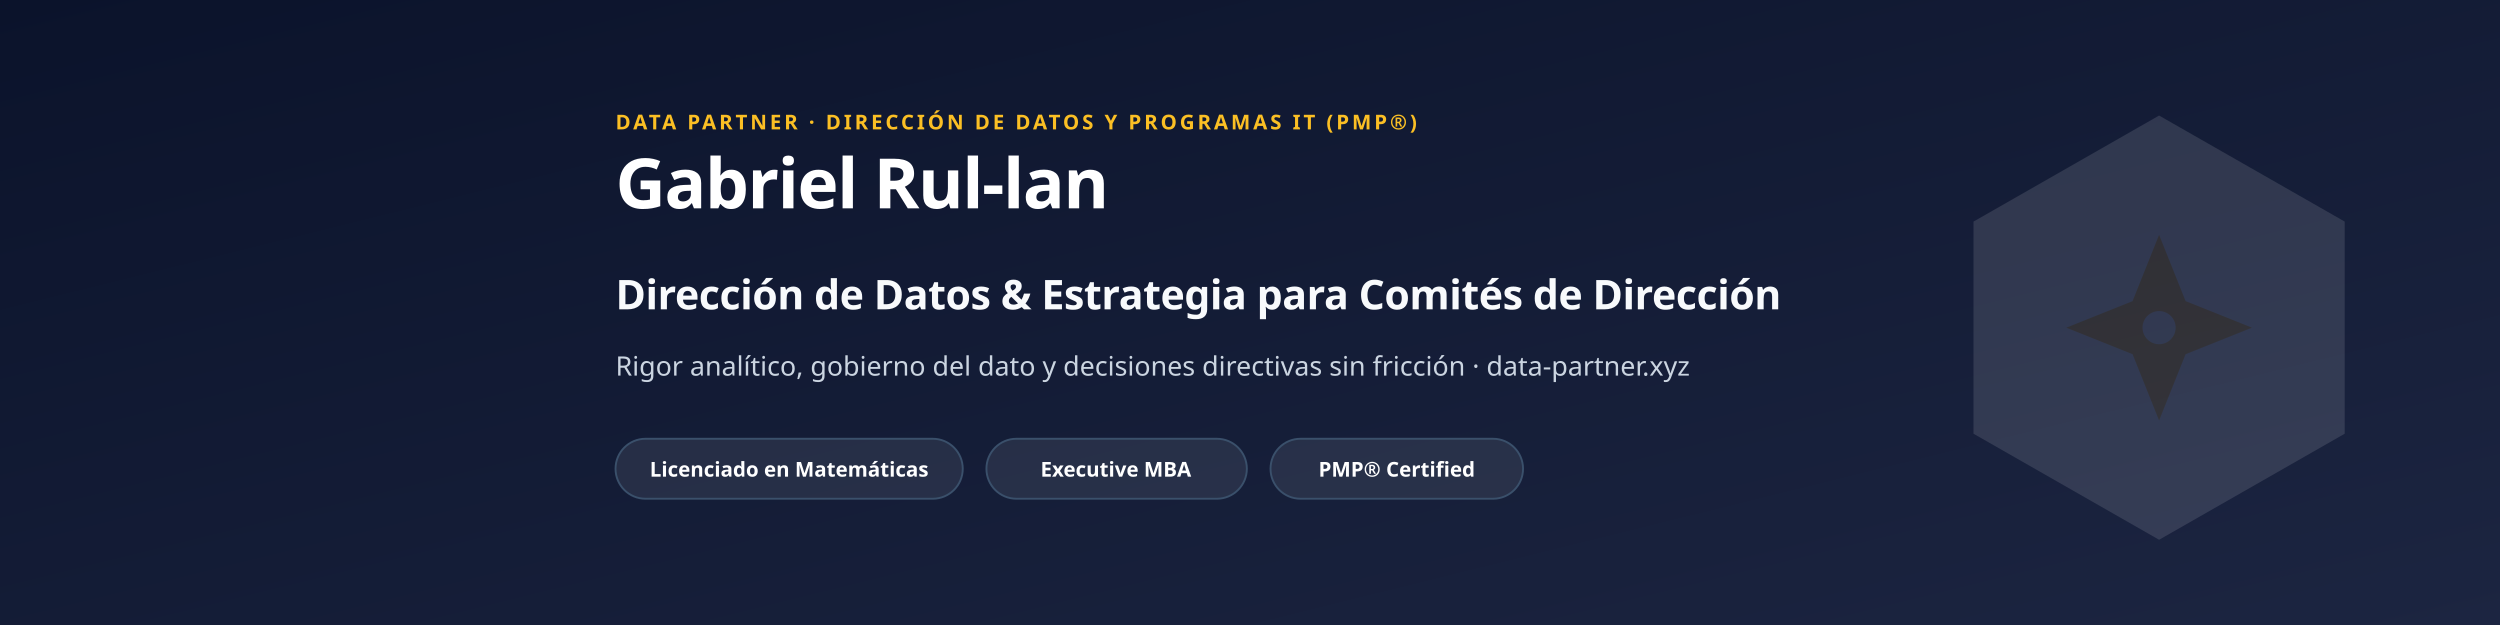
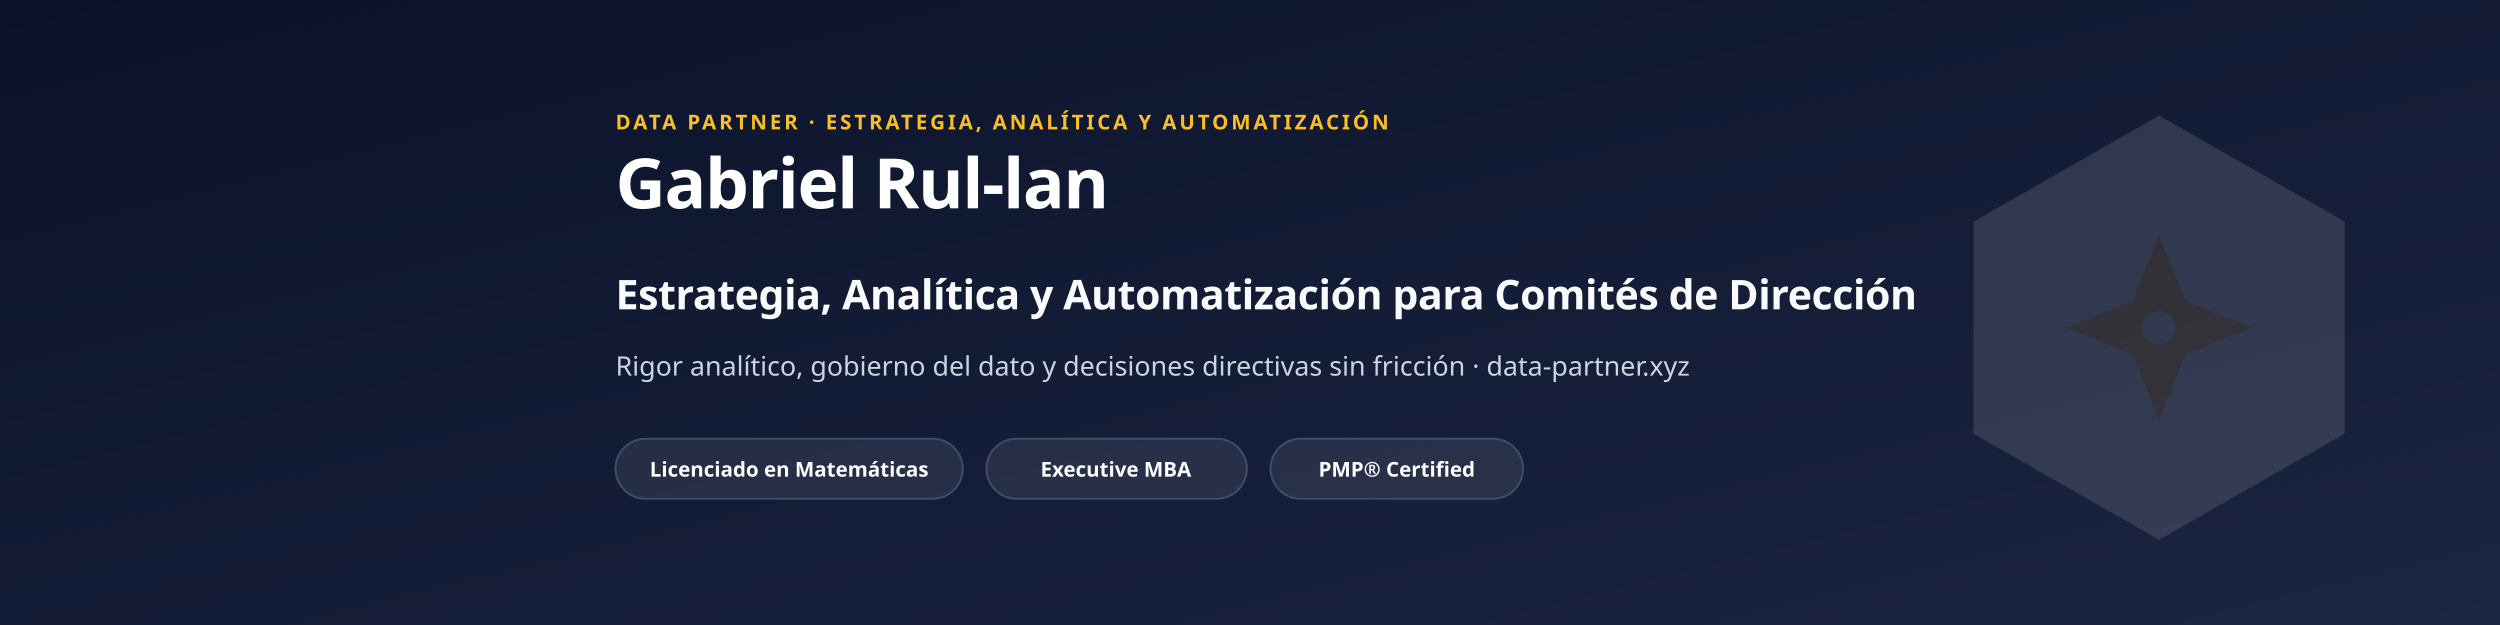
<svg xmlns="http://www.w3.org/2000/svg" width="1584" height="396" viewBox="0 0 1584 396" role="img" aria-label="Gabriel Rul-lan — Banner de LinkedIn (P3)">
  <defs>
    <linearGradient id="bgGrad" x1="0%" y1="0%" x2="100%" y2="100%">
      <stop offset="0%" stop-color="#0B132B" />
      <stop offset="100%" stop-color="#1C2541" />
    </linearGradient>
  </defs>
  <rect width="1584" height="396" fill="url(#bgGrad)" />
  <g transform="translate(1200, 48) scale(4.2)" opacity="0.12">
    <polygon points="40,6 68,22 68,54 40,70 12,54 12,22" fill="#FFFFFF" />
    <polygon points="40,24 44,34 54,38 44,42 40,52 36,42 26,38 36,34" fill="#FBBF24" />
    <circle cx="40" cy="38" r="2.5" fill="#FFFFFF" />
  </g>
  <g transform="translate(390, 0)">
-     <text x="0" y="82" font-family="'Outfit', system-ui, sans-serif" font-size="13" font-weight="700" fill="#FBBF24" letter-spacing="0.14em">DATA PARTNER · DIRECCIÓN DE DATOS Y PROGRAMAS IT (PMP®)</text>
+     <text x="0" y="82" font-family="'Outfit', system-ui, sans-serif" font-size="13" font-weight="700" fill="#FBBF24" letter-spacing="0.14em">DATA PARTNER · ESTRATEGIA, ANALÍTICA Y AUTOMATIZACIÓN</text>
    <text x="0" y="132" font-family="'Outfit', system-ui, sans-serif" font-size="44" font-weight="800" fill="#FFFFFF" letter-spacing="-0.02em">Gabriel Rul-lan</text>
-     <text x="0" y="196" font-family="'Outfit', system-ui, sans-serif" font-size="26" font-weight="700" fill="#F8FAFC" letter-spacing="-0.01em">Dirección de Datos &amp; Estrategia para Comités de Dirección</text>
+     <text x="0" y="196" font-family="'Outfit', system-ui, sans-serif" font-size="26" font-weight="700" fill="#F8FAFC" letter-spacing="-0.01em">Estrategia, Analítica y Automatización para Comités de Dirección</text>
    <text x="0" y="238" font-family="'Outfit', system-ui, sans-serif" font-size="17" font-weight="500" fill="#CBD5E1">Rigor analítico, gobierno del dato y decisiones directivas sin fricción · data-partner.xyz</text>
    <g transform="translate(0, 278)">
      <rect x="0" y="0" width="220" height="38" rx="19" fill="rgba(255,255,255,0.08)" stroke="#3A506B" stroke-width="1.2" />
      <text x="110" y="24" font-family="'Outfit', system-ui, sans-serif" font-size="13" font-weight="600" text-anchor="middle" fill="#FFFFFF">Licenciado en Matemáticas</text>
      <rect x="235" y="0" width="165" height="38" rx="19" fill="rgba(255,255,255,0.08)" stroke="#3A506B" stroke-width="1.2" />
      <text x="317" y="24" font-family="'Outfit', system-ui, sans-serif" font-size="13" font-weight="600" text-anchor="middle" fill="#FFFFFF">Executive MBA</text>
      <rect x="415" y="0" width="160" height="38" rx="19" fill="rgba(255,255,255,0.08)" stroke="#3A506B" stroke-width="1.2" />
      <text x="495" y="24" font-family="'Outfit', system-ui, sans-serif" font-size="13" font-weight="600" text-anchor="middle" fill="#FFFFFF">PMP® Certified</text>
    </g>
  </g>
</svg>
